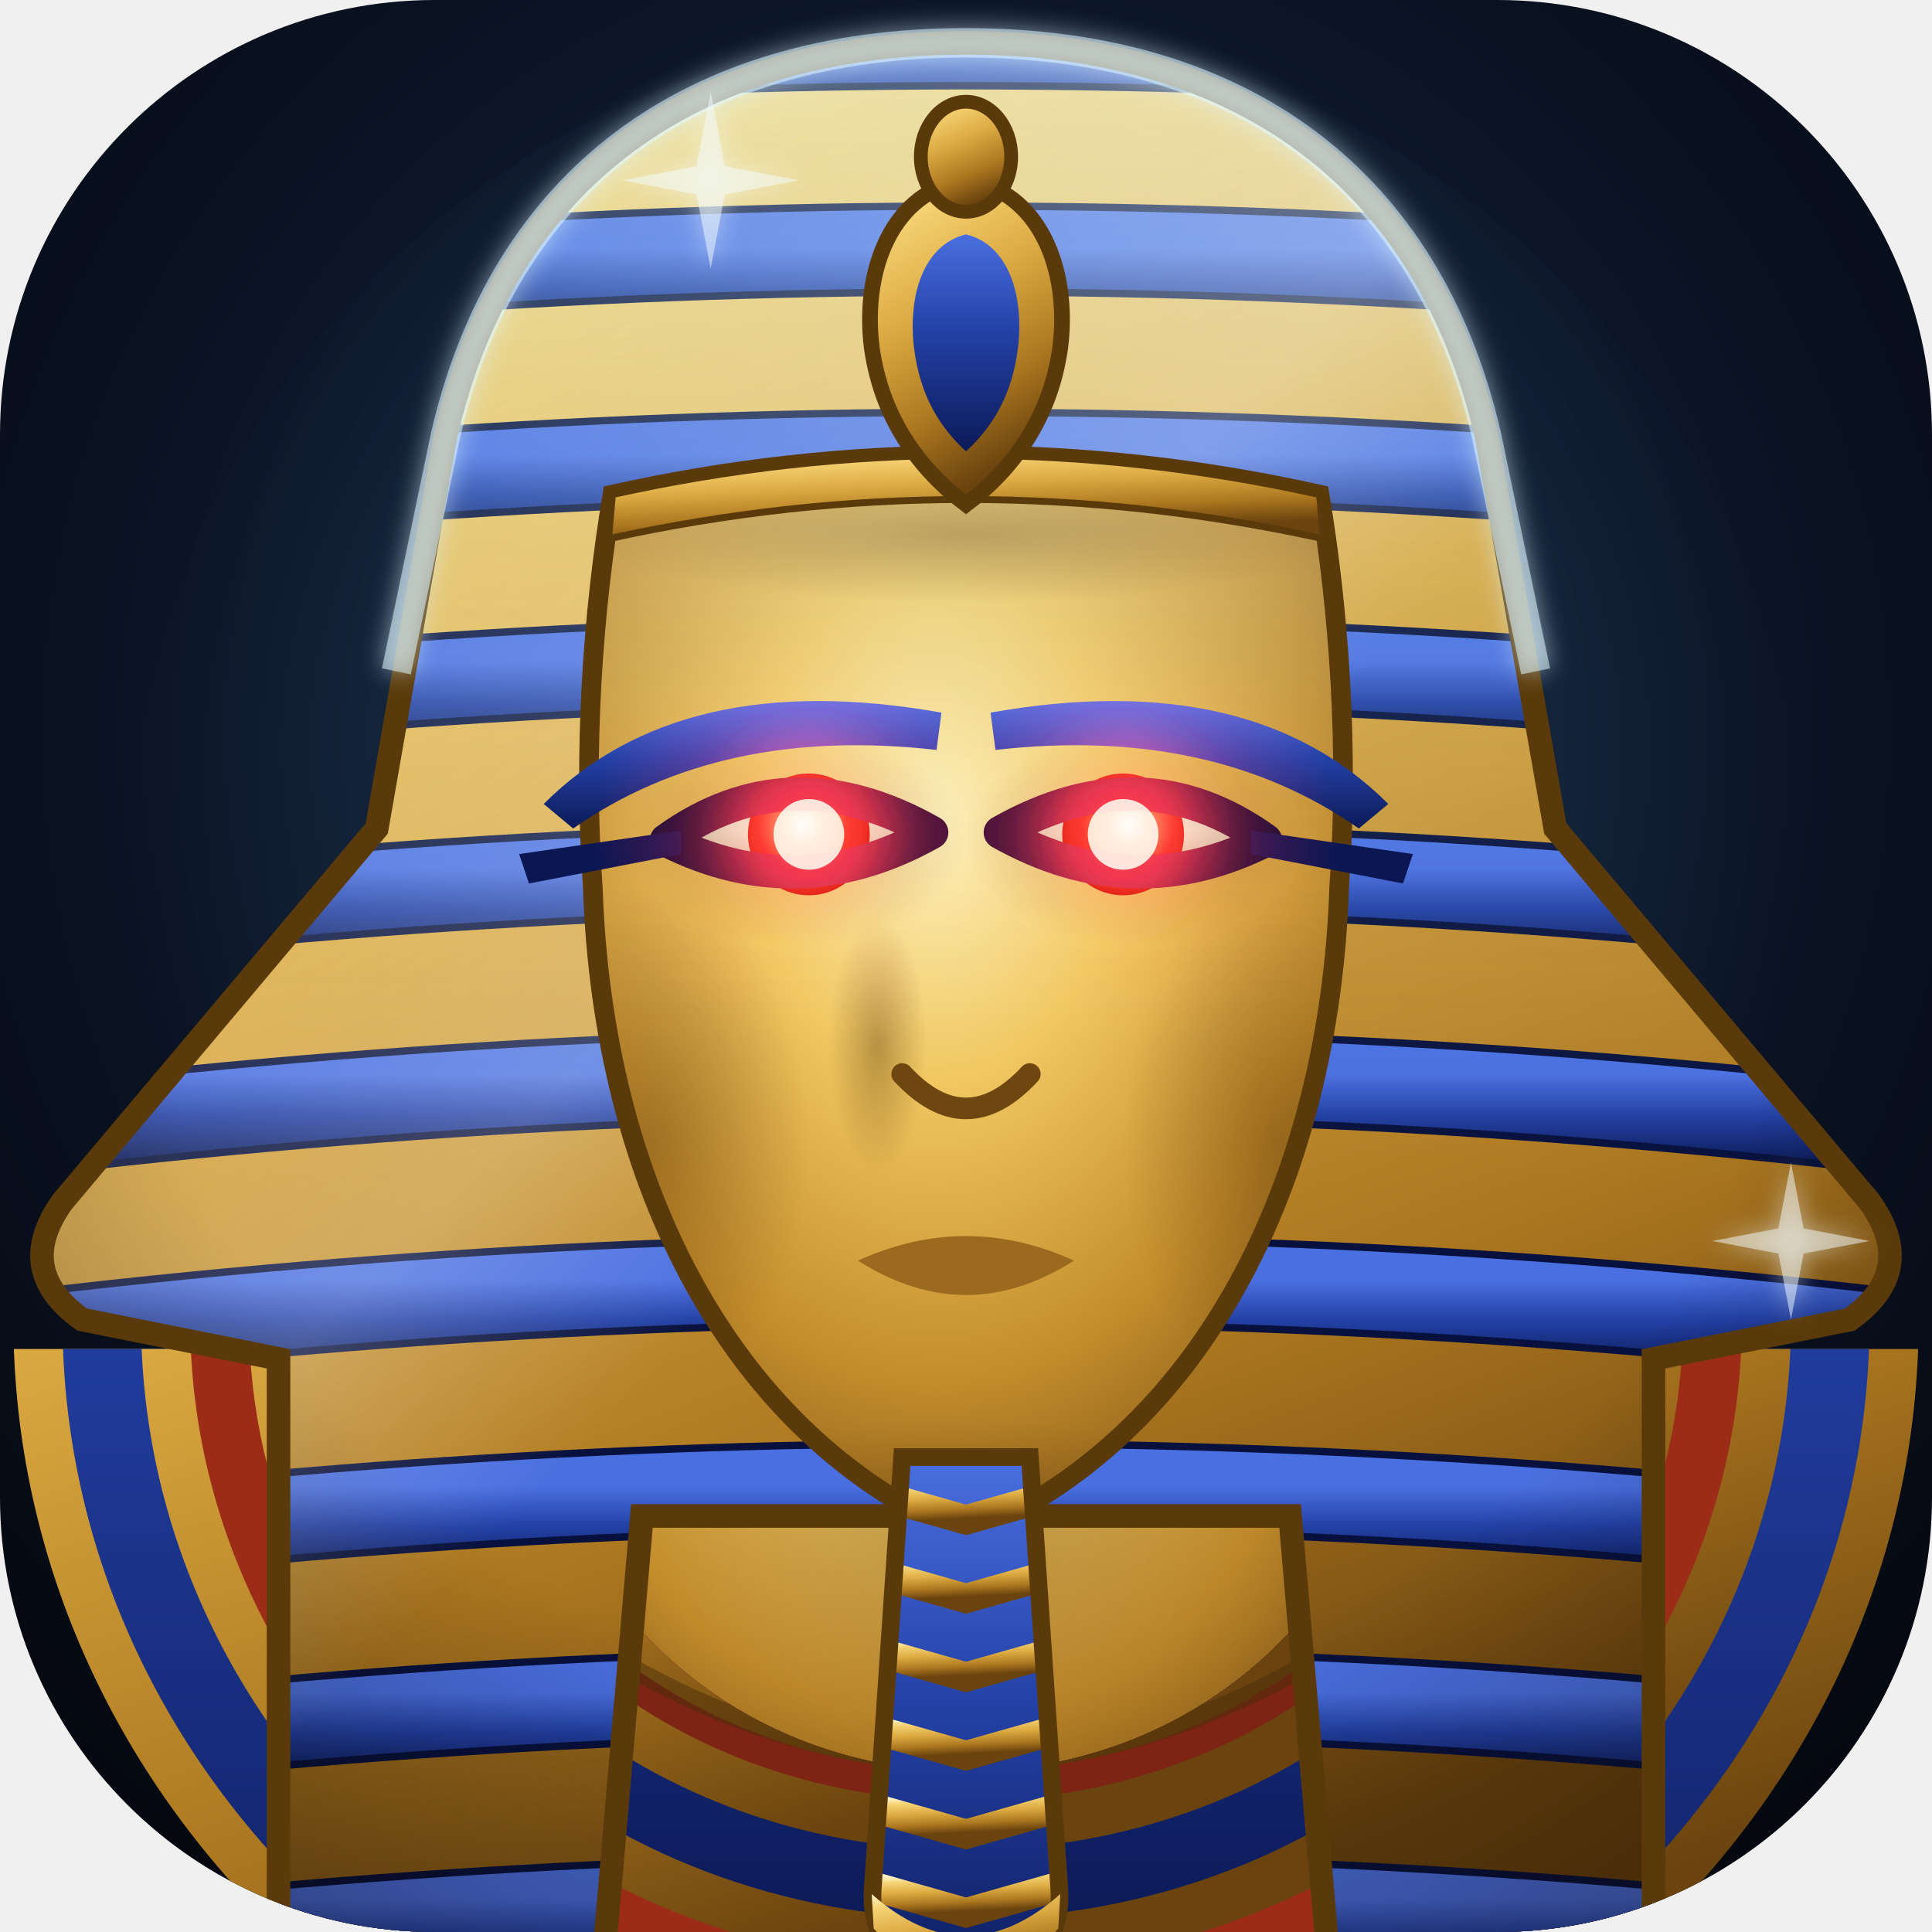
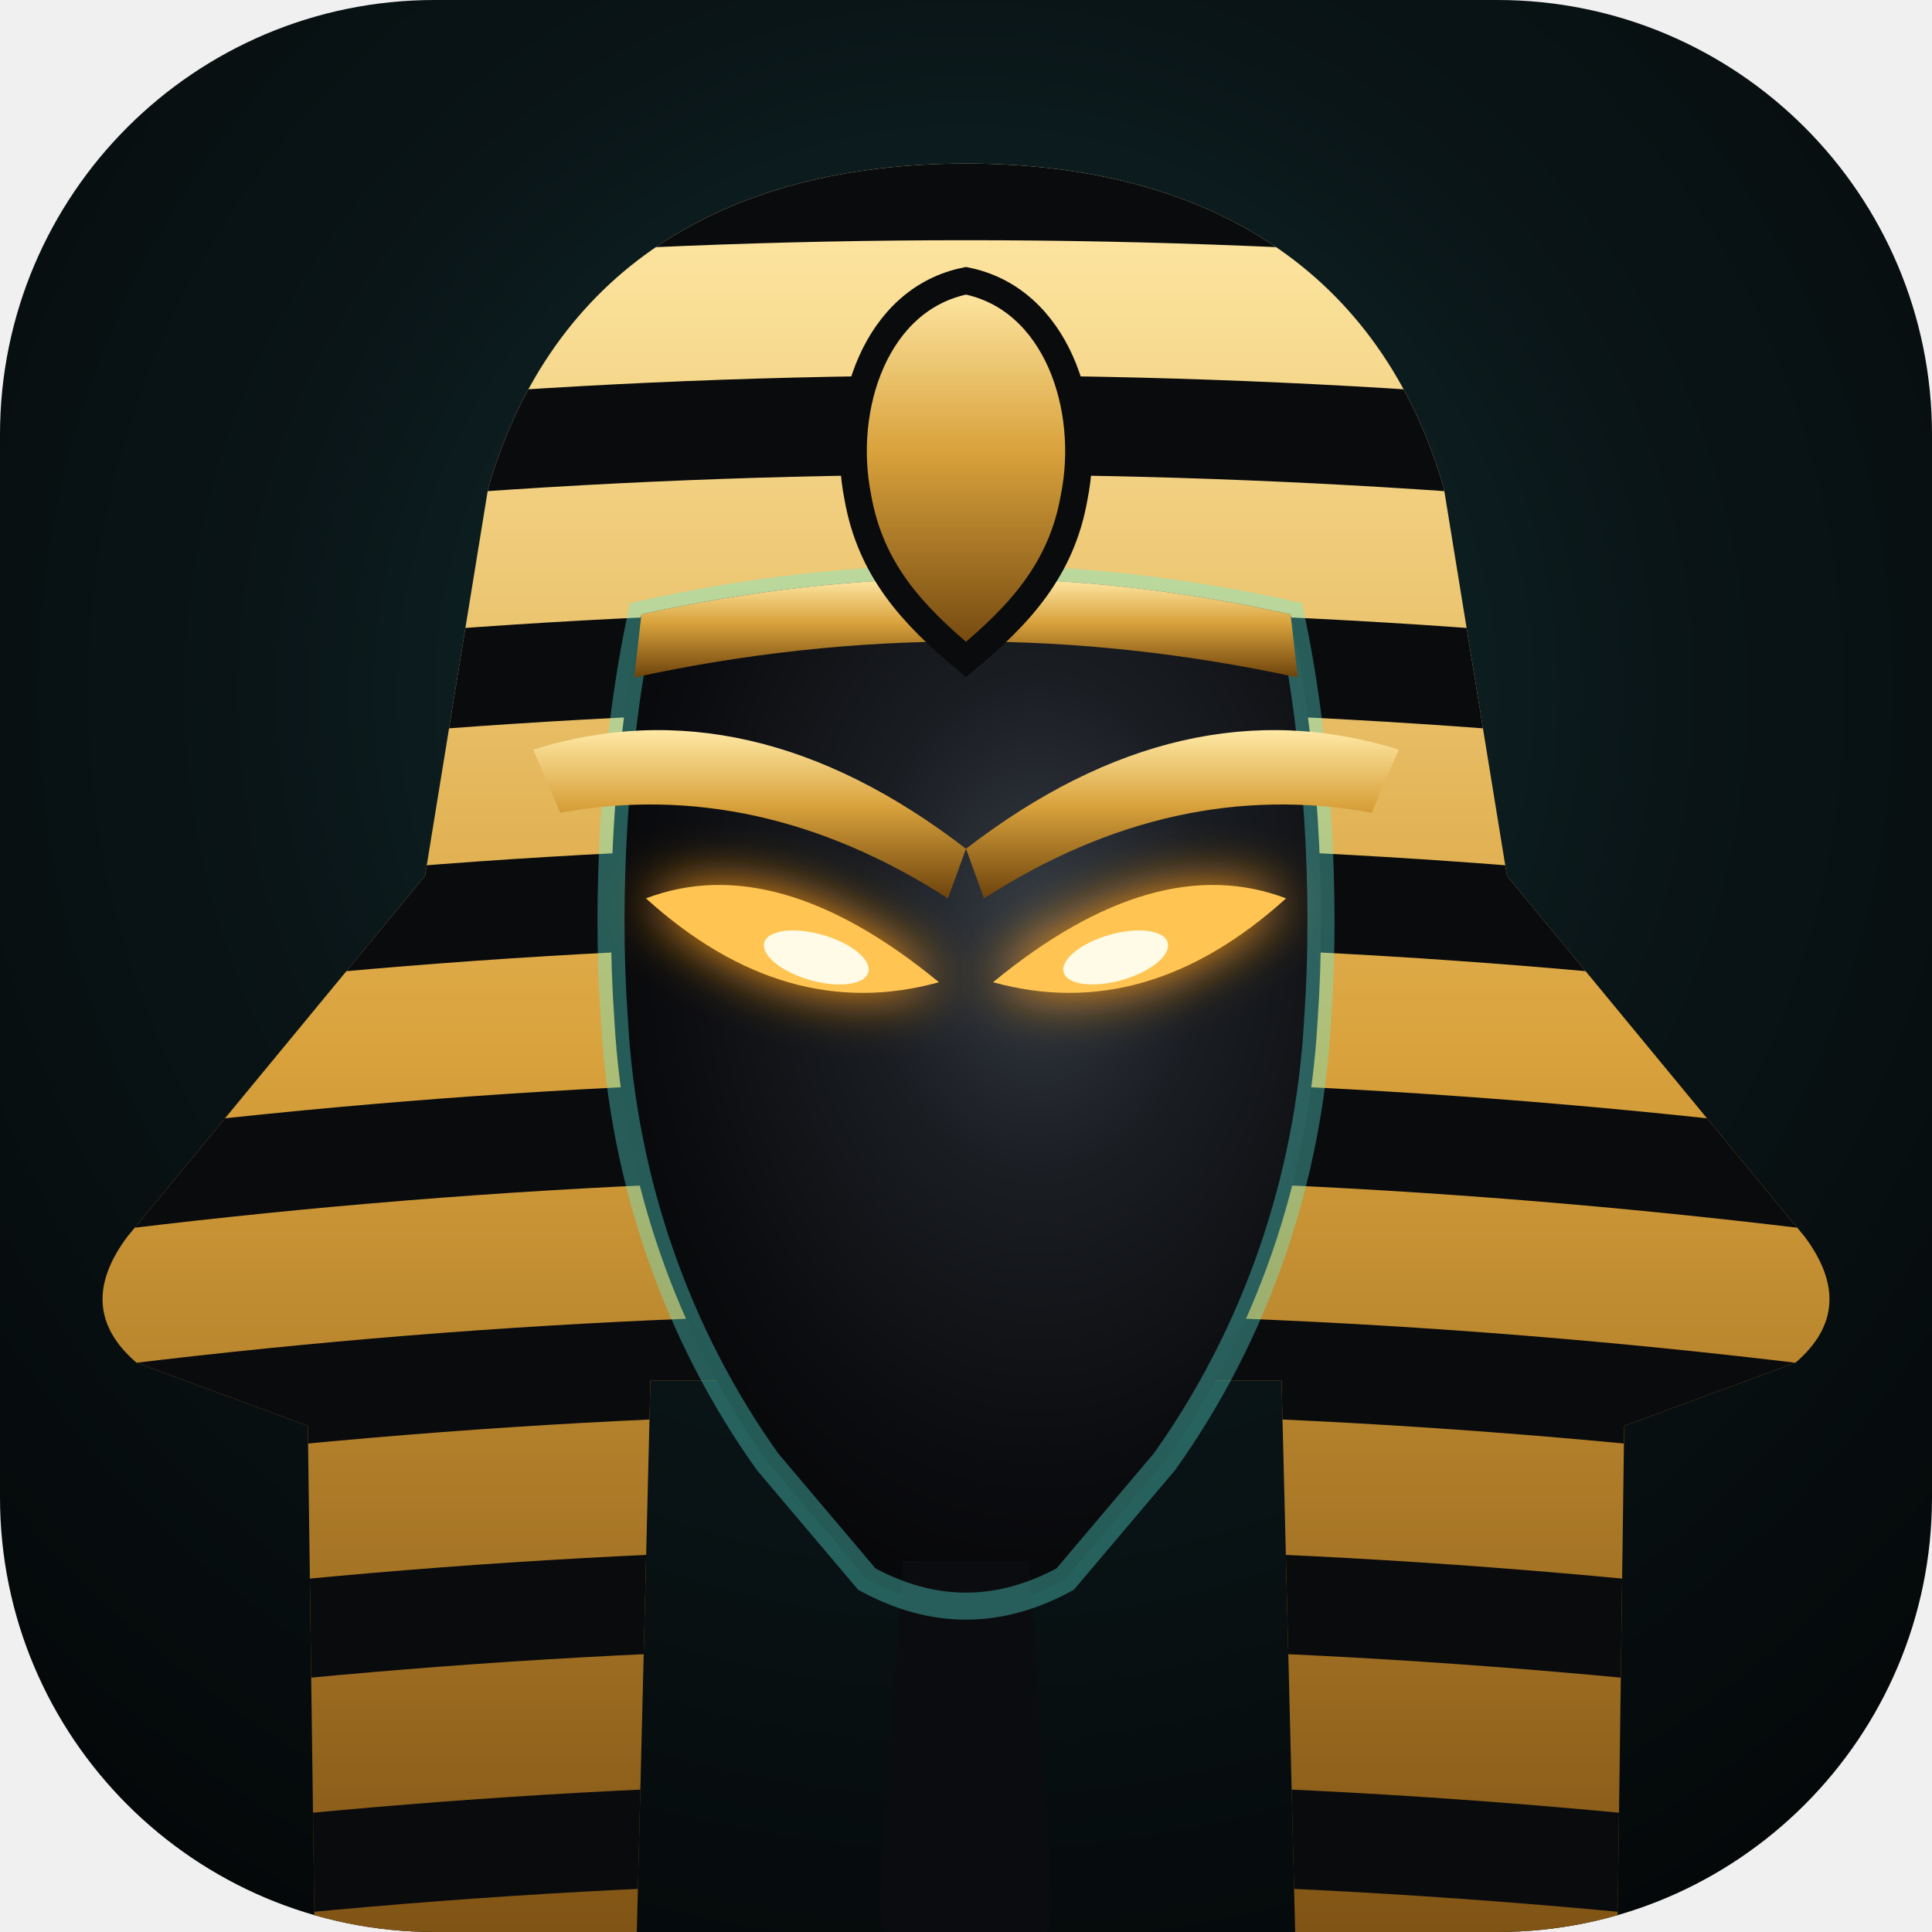
<svg xmlns="http://www.w3.org/2000/svg" viewBox="0 0 240 240" aria-hidden="true">
  <defs>
-     <linearGradient id="f-gold" x1="0" y1="0" x2="0.35" y2="1">
-       <stop offset="0" stop-color="#fff3c4" />
-       <stop offset="0.16" stop-color="#f5d273" />
-       <stop offset="0.45" stop-color="#dcaa42" />
-       <stop offset="0.75" stop-color="#ad7820" />
-       <stop offset="1" stop-color="#6a430e" />
-     </linearGradient>
-     <radialGradient id="f-face" cx="0.46" cy="0.34" r="0.78">
-       <stop offset="0" stop-color="#fff0b8" />
-       <stop offset="0.3" stop-color="#f1c862" />
-       <stop offset="0.66" stop-color="#c48d2c" />
-       <stop offset="1" stop-color="#6e4610" />
-     </radialGradient>
-     <linearGradient id="f-lap" x1="0" y1="0" x2="0" y2="1">
-       <stop offset="0" stop-color="#4a6fe0" />
-       <stop offset="0.45" stop-color="#2341a6" />
-       <stop offset="1" stop-color="#0c1a58" />
-     </linearGradient>
-     <radialGradient id="f-scl" cx="0.5" cy="0.4" r="0.6">
-       <stop offset="0" stop-color="#f3ede0" />
-       <stop offset="1" stop-color="#a99b80" />
-     </radialGradient>
-     <radialGradient id="f-iris" cx="0.45" cy="0.42" r="0.6">
-       <stop offset="0" stop-color="#fff1e2" />
-       <stop offset="0.28" stop-color="#ff7253" />
-       <stop offset="0.62" stop-color="#e3141a" />
-       <stop offset="1" stop-color="#4d0004" />
-     </radialGradient>
-     <radialGradient id="f-halo">
-       <stop offset="0" stop-color="#ff3a22" stop-opacity="0.85" />
-       <stop offset="0.35" stop-color="#ff1e10" stop-opacity="0.35" />
-       <stop offset="1" stop-color="#ff0000" stop-opacity="0" />
-     </radialGradient>
-     <radialGradient id="f-shade" cx="0.5" cy="0.42" r="0.62">
-       <stop offset="0.55" stop-color="#000" stop-opacity="0" />
-       <stop offset="1" stop-color="#120800" stop-opacity="0.6" />
-     </radialGradient>
-     <linearGradient id="f-frost" x1="0" y1="0" x2="0" y2="1">
-       <stop offset="0" stop-color="#e6fbff" stop-opacity="0.42" />
-       <stop offset="0.28" stop-color="#bdefff" stop-opacity="0.12" />
-       <stop offset="0.55" stop-color="#bdefff" stop-opacity="0" />
-     </linearGradient>
-     <linearGradient id="f-sheen" x1="0" y1="0" x2="1" y2="1">
-       <stop offset="0.25" stop-color="#fff" stop-opacity="0" />
-       <stop offset="0.42" stop-color="#fff" stop-opacity="0.22" />
-       <stop offset="0.5" stop-color="#fff" stop-opacity="0" />
-     </linearGradient>
-     <radialGradient id="f-cheek" cx="0.5" cy="0.5" r="0.5">
-       <stop offset="0" stop-color="#5a3507" stop-opacity="0.38" />
-       <stop offset="1" stop-color="#5a3507" stop-opacity="0" />
-     </radialGradient>
-     <radialGradient id="f-bgg" cx="0.5" cy="0.38" r="0.75">
-       <stop offset="0" stop-color="#1a2c4d" />
-       <stop offset="0.6" stop-color="#0a1222" />
-       <stop offset="1" stop-color="#04060b" />
-     </radialGradient>
-     <radialGradient id="f-aura" cx="0.5" cy="0.45" r="0.5">
-       <stop offset="0" stop-color="#5fd8ff" stop-opacity="0.16" />
-       <stop offset="1" stop-color="#5fd8ff" stop-opacity="0" />
-     </radialGradient>
-     <filter id="f-bloom" x="-200%" y="-200%" width="500%" height="500%">
-       <feGaussianBlur stdDeviation="3.2" />
-     </filter>
-     <filter id="f-soft" x="-100%" y="-100%" width="300%" height="300%">
-       <feGaussianBlur stdDeviation="1.2" result="b" />
-       <feMerge>
-         <feMergeNode in="b" />
-         <feMergeNode in="SourceGraphic" />
-       </feMerge>
-     </filter>
-     <filter id="f-drop" x="-20%" y="-20%" width="140%" height="140%">
-       <feDropShadow dx="0" dy="4" stdDeviation="5" flood-color="#000" flood-opacity="0.55" />
+     <linearGradient id="f-gold" x1="0" y1="0" x2="0.3" y2="1">
+       <stop offset="0" stop-color="#ffeab0" />
+       <stop offset="0.12" stop-color="#ecbd55" />
+       <stop offset="0.36" stop-color="#bb8326" />
+       <stop offset="0.66" stop-color="#734810" />
+       <stop offset="1" stop-color="#2a1803" />
+     </linearGradient>
+     <linearGradient id="f-goldB" x1="0" y1="0" x2="0" y2="1">
+       <stop offset="0" stop-color="#ffe9a6" />
+       <stop offset="0.45" stop-color="#d9a23c" />
+       <stop offset="1" stop-color="#6d430c" />
+     </linearGradient>
+     <linearGradient id="f-jet" x1="0" y1="0" x2="0" y2="1">
+       <stop offset="0" stop-color="#2b2f36" />
+       <stop offset="0.35" stop-color="#0d0f13" />
+       <stop offset="1" stop-color="#020203" />
+     </linearGradient>
+     <radialGradient id="f-obs" cx="0.6" cy="0.34" r="0.8">
+       <stop offset="0" stop-color="#363c44" />
+       <stop offset="0.3" stop-color="#1a1d22" />
+       <stop offset="0.66" stop-color="#0b0c0f" />
+       <stop offset="1" stop-color="#030304" />
+     </radialGradient>
+     <linearGradient id="f-neck" x1="0" y1="0" x2="0" y2="1">
+       <stop offset="0" stop-color="#020203" />
+       <stop offset="0.5" stop-color="#0d0f12" />
+       <stop offset="1" stop-color="#15181c" />
+     </linearGradient>
+     <linearGradient id="f-rim" x1="0" y1="0" x2="1" y2="0">
+       <stop offset="0" stop-color="#5cf2e6" stop-opacity="0.95" />
+       <stop offset="0.3" stop-color="#3fd6cf" stop-opacity="0" />
+       <stop offset="0.72" stop-color="#ffb347" stop-opacity="0" />
+       <stop offset="1" stop-color="#ffbe5c" stop-opacity="0.85" />
+     </linearGradient>
+     <linearGradient id="f-tealWash" x1="0" y1="0" x2="1" y2="0">
+       <stop offset="0" stop-color="#2fd0c8" stop-opacity="0.38" />
+       <stop offset="0.4" stop-color="#2fd0c8" stop-opacity="0" />
+     </linearGradient>
+     <linearGradient id="f-warmWash" x1="1" y1="0" x2="0" y2="0">
+       <stop offset="0" stop-color="#ff9a2a" stop-opacity="0.3" />
+       <stop offset="0.42" stop-color="#ff9a2a" stop-opacity="0" />
+     </linearGradient>
+     <radialGradient id="f-hdShade" cx="0.56" cy="0.2" r="0.85">
+       <stop offset="0.18" stop-color="#000" stop-opacity="0" />
+       <stop offset="0.55" stop-color="#060300" stop-opacity="0.42" />
+       <stop offset="0.85" stop-color="#000" stop-opacity="0.78" />
+       <stop offset="1" stop-color="#000" stop-opacity="0.9" />
+     </radialGradient>
+     <linearGradient id="f-lapL" x1="0" y1="0" x2="1" y2="0">
+       <stop offset="0" stop-color="#000" stop-opacity="0.1" />
+       <stop offset="0.35" stop-color="#000" stop-opacity="0" />
+       <stop offset="0.7" stop-color="#000" stop-opacity="0.25" />
+       <stop offset="1" stop-color="#000" stop-opacity="0.75" />
+     </linearGradient>
+     <linearGradient id="f-ridge" x1="0" y1="0" x2="0" y2="1">
+       <stop offset="0" stop-color="#5a646c" />
+       <stop offset="0.35" stop-color="#262b31" />
+       <stop offset="1" stop-color="#08090b" />
+     </linearGradient>
+     <radialGradient id="f-dark" cx="0.5" cy="0.5" r="0.5">
+       <stop offset="0" stop-color="#000" stop-opacity="0.92" />
+       <stop offset="0.55" stop-color="#000" stop-opacity="0.55" />
+       <stop offset="1" stop-color="#000" stop-opacity="0" />
+     </radialGradient>
+     <radialGradient id="f-hiCool" cx="0.5" cy="0.5" r="0.5">
+       <stop offset="0" stop-color="#bfe9ec" stop-opacity="0.5" />
+       <stop offset="1" stop-color="#bfe9ec" stop-opacity="0" />
+     </radialGradient>
+     <radialGradient id="f-hiWarm" cx="0.5" cy="0.5" r="0.5">
+       <stop offset="0" stop-color="#ffc879" stop-opacity="0.42" />
+       <stop offset="1" stop-color="#ffc879" stop-opacity="0" />
+     </radialGradient>
+     <linearGradient id="f-fadeOut" x1="0" y1="0" x2="0" y2="1">
+       <stop offset="0.8" stop-color="#fff" />
+       <stop offset="0.99" stop-color="#fff" stop-opacity="0" />
+     </linearGradient>
+     <radialGradient id="f-iris" cx="0.5" cy="0.5" r="0.5">
+       <stop offset="0" stop-color="#fffbe8" />
+       <stop offset="0.28" stop-color="#ffe08a" />
+       <stop offset="0.6" stop-color="#ffa21f" />
+       <stop offset="1" stop-color="#b84a00" />
+     </radialGradient>
+     <linearGradient id="f-slit" x1="0" y1="0" x2="1" y2="0">
+       <stop offset="0" stop-color="#3a1800" />
+       <stop offset="0.45" stop-color="#d06a08" />
+       <stop offset="0.7" stop-color="#a04a02" />
+       <stop offset="1" stop-color="#2a1000" />
+     </linearGradient>
+     <radialGradient id="f-halo" cx="0.5" cy="0.5" r="0.5">
+       <stop offset="0" stop-color="#ffbd45" stop-opacity="0.95" />
+       <stop offset="0.22" stop-color="#ff9a22" stop-opacity="0.42" />
+       <stop offset="0.55" stop-color="#ff7a10" stop-opacity="0.1" />
+       <stop offset="1" stop-color="#ff6a00" stop-opacity="0" />
+     </radialGradient>
+     <linearGradient id="f-streak" x1="0" y1="0" x2="1" y2="0">
+       <stop offset="0" stop-color="#ffcf6e" stop-opacity="0" />
+       <stop offset="0.5" stop-color="#fff2c8" stop-opacity="1" />
+       <stop offset="1" stop-color="#ffcf6e" stop-opacity="0" />
+     </linearGradient>
+     <linearGradient id="f-sheen" x1="0" y1="0" x2="1" y2="0">
+       <stop offset="0" stop-color="#ffe9a8" stop-opacity="0" />
+       <stop offset="0.3" stop-color="#ffe9a8" stop-opacity="0.22" />
+       <stop offset="0.46" stop-color="#fff8e2" stop-opacity="0.7" />
+       <stop offset="0.5" stop-color="#ffffff" stop-opacity="1" />
+       <stop offset="0.54" stop-color="#fff8e2" stop-opacity="0.7" />
+       <stop offset="0.7" stop-color="#ffe9a8" stop-opacity="0.22" />
+       <stop offset="1" stop-color="#ffe9a8" stop-opacity="0" />
+     </linearGradient>
+     <radialGradient id="f-bgg" cx="0.5" cy="0.36" r="0.8">
+       <stop offset="0" stop-color="#123236" />
+       <stop offset="0.45" stop-color="#0a1517" />
+       <stop offset="1" stop-color="#030506" />
+     </radialGradient>
+     <radialGradient id="f-aura" cx="0.5" cy="0.5" r="0.5">
+       <stop offset="0" stop-color="#3fe0d4" stop-opacity="0.22" />
+       <stop offset="1" stop-color="#3fe0d4" stop-opacity="0" />
+     </radialGradient>
+     <radialGradient id="f-ember" cx="0.5" cy="0.5" r="0.5">
+       <stop offset="0" stop-color="#ff9a2a" stop-opacity="0.28" />
+       <stop offset="1" stop-color="#ff9a2a" stop-opacity="0" />
+     </radialGradient>
+     <filter id="f-blur05" x="-50%" y="-50%" width="200%" height="200%">
+       <feGaussianBlur stdDeviation="0.45" />
+     </filter>
+     <filter id="f-blur1" x="-50%" y="-50%" width="200%" height="200%">
+       <feGaussianBlur stdDeviation="1" />
+     </filter>
+     <filter id="f-blur2" x="-50%" y="-50%" width="200%" height="200%">
+       <feGaussianBlur stdDeviation="2.2" />
+     </filter>
+     <filter id="f-blur4" x="-80%" y="-80%" width="260%" height="260%">
+       <feGaussianBlur stdDeviation="4" />
+     </filter>
+     <filter id="f-bloom" x="-300%" y="-300%" width="700%" height="700%">
+       <feGaussianBlur stdDeviation="3" />
+     </filter>
+     <filter id="f-bevel" x="-5%" y="-5%" width="110%" height="110%" color-interpolation-filters="sRGB">
+       <feGaussianBlur in="SourceAlpha" stdDeviation="1.6" result="b" />
+       <feSpecularLighting in="b" surfaceScale="3" specularConstant="0.9" specularExponent="22" lighting-color="#fff1c8" result="sp">
+         <feDistantLight azimuth="235" elevation="38" />
+       </feSpecularLighting>
+       <feComposite in="sp" in2="SourceAlpha" operator="in" result="spc" />
+       <feComposite in="SourceGraphic" in2="spc" operator="arithmetic" k1="0" k2="1" k3="0.75" k4="0" />
+     </filter>
+     <filter id="f-leaf" filterUnits="userSpaceOnUse" x="0" y="0" width="240" height="240" color-interpolation-filters="sRGB">
+       <feTurbulence type="fractalNoise" baseFrequency="0.14 0.32" numOctaves="3" seed="7" result="n" />
+       <feSpecularLighting in="n" surfaceScale="3.2" specularConstant="1" specularExponent="16" lighting-color="#fff0c4" result="l">
+         <fePointLight x="190" y="10" z="70" />
+       </feSpecularLighting>
+       <feComposite in="l" in2="SourceAlpha" operator="in" />
+     </filter>
+     <filter id="f-stone" filterUnits="userSpaceOnUse" x="0" y="0" width="240" height="240" color-interpolation-filters="sRGB">
+       <feTurbulence type="fractalNoise" baseFrequency="1.3" numOctaves="2" seed="3" result="n" />
+       <feDiffuseLighting in="n" surfaceScale="1.6" diffuseConstant="1" lighting-color="#9ccfd0" result="d">
+         <feDistantLight azimuth="140" elevation="52" />
+       </feDiffuseLighting>
+       <feComposite in="d" in2="SourceAlpha" operator="in" />
    </filter>
    <clipPath id="f-hd">
-       <path d="M120 16C148 16 167 30 173 56L180 96L212 134Q217 141 210 146L190 150L190 222Q174 228 158 224L153 166L87 166L82 224Q66 228 50 222L50 150L30 146Q23 141 28 134L60 96L67 56C73 30 92 16 120 16Z" />
+       <path d="M120 11C147 11 166 23 173 47L180 90L213 130Q219 138 212 144L193 151L192 226Q174 232 157 227L155 146L85 146L83 227Q66 232 48 226L47 151L28 144Q21 138 27 130L60 90L67 47C74 23 93 11 120 11Z" />
+     </clipPath>
+     <clipPath id="f-fc">
+       <path d="M84 61Q120 53 156 61C159 75 160 92 159 106C158 124 152 141 142 155L131 168Q120 174 109 168L98 155C88 141 82 124 81 106C80 92 81 75 84 61Z" />
    </clipPath>
    <clipPath id="f-bd">
-       <path d="M113.5 160L126.5 160L129.5 204Q130 212 120 216Q110 212 110.5 204Z" />
+       <path d="M113 166L127 166L129.5 203Q130 211 120 215Q110 211 110.5 203Z" />
    </clipPath>
    <clipPath id="f-col">
-       <path clip-rule="evenodd" d="M0 149H240V240H0ZM120 150m-44 0a44 42 0 1 0 88 0a44 42 0 1 0 -88 0Z" />
+       <path clip-rule="evenodd" d="M0 150H240V240H0ZM120 151m-40 0a40 40 0 1 0 80 0a40 40 0 1 0 -80 0Z" />
+     </clipPath>
+     <clipPath id="f-eye">
+       <path d="M84.5 92.5Q99 87 117 101.8Q100 106.5 84.5 92.5Z" />
    </clipPath>
    <clipPath id="f-tile">
      <rect width="240" height="240" rx="54" />
    </clipPath>
-     <clipPath id="f-fc">
-       <path d="M84 62Q120 54 156 62C158 74 159 88 158 102C157 132 144 158 120 168C96 158 83 132 82 102C81 88 82 74 84 62Z" />
-     </clipPath>
+     <mask id="f-fade" maskUnits="userSpaceOnUse" x="-20" y="-20" width="280" height="280">
+       <rect x="-20" y="-20" width="280" height="280" fill="url(#f-fadeOut)" />
+     </mask>
+     <mask id="f-goldOnly" maskUnits="userSpaceOnUse" x="0" y="0" width="240" height="240">
+       <path d="M120 11C147 11 166 23 173 47L180 90L213 130Q219 138 212 144L193 151L192 226Q174 232 157 227L155 146L85 146L83 227Q66 232 48 226L47 151L28 144Q21 138 27 130L60 90L67 47C74 23 93 11 120 11Z" fill="#fff" />
+       <path d="M-4 18.5Q120 -1.5 244 18.5L244 29.5Q120 9.5 -4 29.5Z" fill="#000" />
+       <path d="M-4 44.5Q120 24.5 244 44.5L244 55.5Q120 35.5 -4 55.5Z" fill="#000" />
+       <path d="M-4 70.5Q120 50.5 244 70.5L244 81.5Q120 61.5 -4 81.5Z" fill="#000" />
+       <path d="M-4 96.5Q120 76.5 244 96.5L244 107.5Q120 87.5 -4 107.5Z" fill="#000" />
+       <path d="M-4 122.5Q120 102.5 244 122.5L244 133.5Q120 113.5 -4 133.5Z" fill="#000" />
+       <path d="M-4 148.5Q120 128.5 244 148.5L244 159.5Q120 139.5 -4 159.5Z" fill="#000" />
+       <path d="M-4 174.5Q120 154.5 244 174.5L244 185.5Q120 165.5 -4 185.5Z" fill="#000" />
+       <path d="M-4 200.5Q120 180.5 244 200.5L244 211.5Q120 191.5 -4 211.5Z" fill="#000" />
+       <path d="M-4 226.5Q120 206.5 244 226.5L244 237.5Q120 217.5 -4 237.5Z" fill="#000" />
+       <path d="M84 61Q120 53 156 61C159 75 160 92 159 106C158 124 152 141 142 155L131 168Q120 174 109 168L98 155C88 141 82 124 81 106C80 92 81 75 84 61Z" fill="#000" />
+       <path d="M84 140L156 140L158 200L82 200Z" fill="#000" />
+       <path d="M84 61Q120 53 156 61L156.6 66Q120 58 83.4 66Z" fill="#fff" />
+     </mask>
  </defs>
  <rect width="240" height="240" rx="54" fill="url(#f-bgg)" />
-   <circle cx="120" cy="108" r="104" fill="url(#f-aura)" />
  <g clip-path="url(#f-tile)">
-     <g transform="translate(-26.4 -14.2) scale(1.22)">
-       <g data-part="breath">
-         <g>
-           <path d="M88 132L152 132L154 196L86 196Z" fill="url(#f-face)" />
-           <rect x="86" y="132" width="68" height="64" fill="url(#f-cheek)" />
-           <g clip-path="url(#f-col)">
-             <ellipse cx="120" cy="146" rx="97" ry="90" fill="url(#f-gold)" />
-             <ellipse cx="120" cy="146" rx="92" ry="85" fill="url(#f-lap)" />
-             <ellipse cx="120" cy="146" rx="84" ry="77" fill="url(#f-gold)" />
-             <ellipse cx="120" cy="146" rx="79" ry="72" fill="#9c2c18" />
-             <ellipse cx="120" cy="146" rx="73" ry="66" fill="url(#f-gold)" />
-             <ellipse cx="120" cy="146" rx="68" ry="61" fill="url(#f-lap)" />
-             <ellipse cx="120" cy="146" rx="61" ry="54" fill="url(#f-gold)" />
-             <ellipse cx="120" cy="146" rx="56" ry="49" fill="#7d2414" />
-             <ellipse cx="120" cy="146" rx="53" ry="46" fill="url(#f-gold)" />
-           </g>
-           <path d="M67 168Q120 214 173 168" fill="none" stroke="#4a2e08" stroke-opacity="0.5" stroke-width="2" clip-path="url(#f-col)" />
-           <path d="M120 16C148 16 167 30 173 56L180 96L212 134Q217 141 210 146L190 150L190 222Q174 228 158 224L153 166L87 166L82 224Q66 228 50 222L50 150L30 146Q23 141 28 134L60 96L67 56C73 30 92 16 120 16Z" fill="url(#f-gold)" />
-           <g clip-path="url(#f-hd)">
-             <g>
-               <path d="M0 4Q120 -14 240 4" fill="none" stroke="#08113d" stroke-width="9.5" />
-               <path d="M0 4Q120 -14 240 4" fill="none" stroke="url(#f-lap)" stroke-width="8" />
-             </g>
-             <g>
-               <path d="M0 25Q120 7 240 25" fill="none" stroke="#08113d" stroke-width="9.5" />
-               <path d="M0 25Q120 7 240 25" fill="none" stroke="url(#f-lap)" stroke-width="8" />
-             </g>
-             <g>
-               <path d="M0 46Q120 28 240 46" fill="none" stroke="#08113d" stroke-width="9.5" />
-               <path d="M0 46Q120 28 240 46" fill="none" stroke="url(#f-lap)" stroke-width="8" />
-             </g>
-             <g>
-               <path d="M0 67Q120 49 240 67" fill="none" stroke="#08113d" stroke-width="9.5" />
-               <path d="M0 67Q120 49 240 67" fill="none" stroke="url(#f-lap)" stroke-width="8" />
-             </g>
-             <g>
-               <path d="M0 88Q120 70 240 88" fill="none" stroke="#08113d" stroke-width="9.5" />
-               <path d="M0 88Q120 70 240 88" fill="none" stroke="url(#f-lap)" stroke-width="8" />
-             </g>
-             <g>
-               <path d="M0 109Q120 91 240 109" fill="none" stroke="#08113d" stroke-width="9.5" />
-               <path d="M0 109Q120 91 240 109" fill="none" stroke="url(#f-lap)" stroke-width="8" />
-             </g>
-             <g>
-               <path d="M0 130Q120 112 240 130" fill="none" stroke="#08113d" stroke-width="9.5" />
-               <path d="M0 130Q120 112 240 130" fill="none" stroke="url(#f-lap)" stroke-width="8" />
-             </g>
-             <g>
-               <path d="M0 151Q120 133 240 151" fill="none" stroke="#08113d" stroke-width="9.5" />
-               <path d="M0 151Q120 133 240 151" fill="none" stroke="url(#f-lap)" stroke-width="8" />
-             </g>
-             <g>
-               <path d="M0 172Q120 154 240 172" fill="none" stroke="#08113d" stroke-width="9.5" />
-               <path d="M0 172Q120 154 240 172" fill="none" stroke="url(#f-lap)" stroke-width="8" />
-             </g>
-             <g>
-               <path d="M0 193Q120 175 240 193" fill="none" stroke="#08113d" stroke-width="9.5" />
-               <path d="M0 193Q120 175 240 193" fill="none" stroke="url(#f-lap)" stroke-width="8" />
-             </g>
-             <g>
-               <path d="M0 214Q120 196 240 214" fill="none" stroke="#08113d" stroke-width="9.5" />
-               <path d="M0 214Q120 196 240 214" fill="none" stroke="url(#f-lap)" stroke-width="8" />
-             </g>
-             <g>
-               <path d="M0 235Q120 217 240 235" fill="none" stroke="#08113d" stroke-width="9.5" />
-               <path d="M0 235Q120 217 240 235" fill="none" stroke="url(#f-lap)" stroke-width="8" />
-             </g>
-             <rect width="240" height="240" fill="url(#f-shade)" />
-             <rect width="240" height="240" fill="url(#f-frost)" />
-             <rect width="240" height="240" fill="url(#f-sheen)" />
-           </g>
-           <path d="M120 16C148 16 167 30 173 56L180 96L212 134Q217 141 210 146L190 150L190 222Q174 228 158 224L153 166L87 166L82 224Q66 228 50 222L50 150L30 146Q23 141 28 134L60 96L67 56C73 30 92 16 120 16Z" fill="none" stroke="#5a3a0a" stroke-width="2.4" />
-           <path d="M62 80L67 56C73 30 92 16 120 16C148 16 167 30 173 56L178 80" fill="none" stroke="#dff8ff" stroke-opacity="0.55" stroke-width="3" filter="url(#f-soft)" />
-           <path d="M84 62Q120 54 156 62C158 74 159 88 158 102C157 132 144 158 120 168C96 158 83 132 82 102C81 88 82 74 84 62Z" fill="url(#f-face)" />
-           <g clip-path="url(#f-fc)">
-             <ellipse cx="88" cy="128" rx="16" ry="26" fill="url(#f-cheek)" />
-             <ellipse cx="152" cy="128" rx="16" ry="26" fill="url(#f-cheek)" />
-             <ellipse cx="120" cy="170" rx="34" ry="14" fill="url(#f-cheek)" />
-             <ellipse cx="103" cy="97" rx="17" ry="11" fill="url(#f-cheek)" />
-             <ellipse cx="137" cy="97" rx="17" ry="11" fill="url(#f-cheek)" />
-             <ellipse cx="120" cy="66" rx="40" ry="7" fill="url(#f-cheek)" />
-             <ellipse cx="111" cy="118" rx="5" ry="13" fill="url(#f-cheek)" />
-             <rect x="80" y="54" width="80" height="120" fill="url(#f-frost)" opacity="0.6" />
-           </g>
-           <path d="M84 62Q120 54 156 62C158 74 159 88 158 102C157 132 144 158 120 168C96 158 83 132 82 102C81 88 82 74 84 62Z" fill="none" stroke="#5a3a0a" stroke-width="2" />
-           <path d="M84 62Q120 54 156 62L156.4 66.5Q120 58.5 83.6 66.5Z" fill="url(#f-gold)" stroke="#5a3a0a" stroke-width="0.7" />
-           <g>
-             <path d="M113.5 121Q120 128 126.5 121" fill="none" stroke="#6e460f" stroke-width="2.2" stroke-linecap="round" />
-             <path d="M109 140Q120 135 131 140Q120 147 109 140Z" fill="#9c6a1e" />
-           </g>
-           <g>
-             <path d="M77 93.5Q91 79.5 117.5 84.2L117 88Q95 85.5 80 96Z" fill="url(#f-lap)" stroke="#060c2c" stroke-width="0" />
-             <path d="M89.5 97.2Q102 88.2 116.5 96.4Q103 104 89.5 97.2Z" fill="url(#f-scl)" />
-             <circle cx="104" cy="96.6" r="6.2" fill="url(#f-iris)" />
-             <path d="M89.5 97.2Q102 88.2 116.5 96.4Q103 104 89.5 97.2Z" fill="none" stroke="#08103a" stroke-width="3.4" stroke-linejoin="round" />
-             <path d="M91 96.2L74.5 98.6L75.5 101.6L91 98.6Z" fill="#0b1752" />
-           </g>
-           <g transform="translate(240 0) scale(-1 1)">
-             <g>
-               <path d="M77 93.5Q91 79.5 117.5 84.2L117 88Q95 85.5 80 96Z" fill="url(#f-lap)" stroke="#060c2c" stroke-width="0" />
-               <path d="M89.5 97.2Q102 88.2 116.5 96.4Q103 104 89.5 97.2Z" fill="url(#f-scl)" />
-               <circle cx="104" cy="96.6" r="6.2" fill="url(#f-iris)" />
-               <path d="M89.5 97.2Q102 88.2 116.5 96.4Q103 104 89.5 97.2Z" fill="none" stroke="#08103a" stroke-width="3.4" stroke-linejoin="round" />
-               <path d="M91 96.2L74.5 98.6L75.5 101.6L91 98.6Z" fill="#0b1752" />
-             </g>
-           </g>
-           <path d="M113.5 160L126.5 160L129.5 204Q130 212 120 216Q110 212 110.5 204Z" fill="url(#f-lap)" />
-           <g clip-path="url(#f-bd)">
-             <path d="M108 163L120 166.4L132 163" fill="none" stroke="url(#f-gold)" stroke-width="3" />
-             <path d="M108 171L120 174.4L132 171" fill="none" stroke="url(#f-gold)" stroke-width="3" />
-             <path d="M108 179L120 182.4L132 179" fill="none" stroke="url(#f-gold)" stroke-width="3" />
-             <path d="M108 187L120 190.4L132 187" fill="none" stroke="url(#f-gold)" stroke-width="3" />
-             <path d="M108 195L120 198.4L132 195" fill="none" stroke="url(#f-gold)" stroke-width="3" />
-             <path d="M108 203L120 206.4L132 203" fill="none" stroke="url(#f-gold)" stroke-width="3" />
-             <path d="M108 211L120 214.4L132 211" fill="none" stroke="url(#f-gold)" stroke-width="3" />
-           </g>
-           <path d="M113.5 160L126.5 160L129.5 204Q130 212 120 216Q110 212 110.5 204Z" fill="none" stroke="#5a3a0a" stroke-width="1.8" />
-           <path d="M110.4 204.5Q120 213 129.6 204.5L129.4 208Q120 218.5 110.6 208Z" fill="url(#f-gold)" />
-           <g>
-             <path d="M120 30C127.4 31 130.6 39 129.6 47C128.6 54.2 124.8 59.4 120 63C115.2 59.4 111.4 54.2 110.4 47C109.4 39 112.6 31 120 30Z" fill="url(#f-gold)" stroke="#5a3a0a" stroke-width="1.6" />
-             <path d="M120 35.5C124.4 36.6 125.9 41.8 125.3 47C124.7 52 122.6 55.2 120 57.6C117.4 55.2 115.3 52 114.7 47C114.1 41.8 115.6 36.6 120 35.5Z" fill="url(#f-lap)" />
-             <ellipse cx="120" cy="27.6" rx="4.6" ry="5.6" fill="url(#f-gold)" stroke="#5a3a0a" stroke-width="1.4" />
-           </g>
-         </g>
-         <g data-part="eyes" opacity="1" style="mix-blend-mode:screen">
-           <circle cx="104" cy="96.6" r="22" fill="url(#f-halo)" />
-           <circle cx="104" cy="96.6" r="8.5" fill="#ff2d1c" filter="url(#f-bloom)" />
-           <circle cx="104" cy="96.6" r="3.6" fill="#ffe2d0" />
-         </g>
-         <g transform="translate(240 0) scale(-1 1)">
-           <g data-part="eyes" opacity="1" style="mix-blend-mode:screen">
-             <circle cx="104" cy="96.6" r="22" fill="url(#f-halo)" />
-             <circle cx="104" cy="96.6" r="8.5" fill="#ff2d1c" filter="url(#f-bloom)" />
-             <circle cx="104" cy="96.6" r="3.6" fill="#ffe2d0" />
-           </g>
-         </g>
-         <g fill="#f4fdff" filter="url(#f-soft)">
-           <path data-part="glint" d="M94 21L95.44 28.56L103 30L95.44 31.44L94 39L92.56 31.44L85 30L92.56 28.56Z" opacity="0.5" />
-           <path data-part="glint" d="M204 130L205.28 136.72L212 138L205.28 139.28L204 146L202.72 139.28L196 138L202.72 136.72Z" opacity="0.5" />
-         </g>
+     <g transform="translate(-14.4 8) scale(1.12)">
+       <path d="M120 11C147 11 166 23 173 47L180 90L213 130Q219 138 212 144L193 151L192 226Q174 232 157 227L155 146L85 146L83 227Q66 232 48 226L47 151L28 144Q21 138 27 130L60 90L67 47C74 23 93 11 120 11Z" fill="url(#f-goldB)" />
+       <g clip-path="url(#f-hd)">
+         <path d="M-4 18.5Q120 -1.5 244 18.5L244 29.5Q120 9.5 -4 29.5Z" fill="#0a0b0d" />
+         <path d="M-4 44.5Q120 24.5 244 44.5L244 55.5Q120 35.5 -4 55.5Z" fill="#0a0b0d" />
+         <path d="M-4 70.5Q120 50.5 244 70.5L244 81.5Q120 61.5 -4 81.5Z" fill="#0a0b0d" />
+         <path d="M-4 96.5Q120 76.5 244 96.5L244 107.5Q120 87.5 -4 107.5Z" fill="#0a0b0d" />
+         <path d="M-4 122.5Q120 102.5 244 122.5L244 133.5Q120 113.5 -4 133.5Z" fill="#0a0b0d" />
+         <path d="M-4 148.5Q120 128.5 244 148.5L244 159.5Q120 139.5 -4 159.5Z" fill="#0a0b0d" />
+         <path d="M-4 174.5Q120 154.5 244 174.5L244 185.5Q120 165.5 -4 185.5Z" fill="#0a0b0d" />
+         <path d="M-4 200.5Q120 180.5 244 200.5L244 211.5Q120 191.5 -4 211.5Z" fill="#0a0b0d" />
+         <path d="M-4 226.5Q120 206.5 244 226.5L244 237.5Q120 217.5 -4 237.5Z" fill="#0a0b0d" />
      </g>
+       <path d="M84 61Q120 53 156 61C159 75 160 92 159 106C158 124 152 141 142 155L131 168Q120 174 109 168L98 155C88 141 82 124 81 106C80 92 81 75 84 61Z" fill="url(#f-obs)" />
+       <path d="M113 166L127 166L129.5 203Q130 211 120 215Q110 211 110.5 203Z" fill="#0b0c0f" />
+       <path d="M84 61Q120 53 156 61C159 75 160 92 159 106C158 124 152 141 142 155L131 168Q120 174 109 168L98 155C88 141 82 124 81 106C80 92 81 75 84 61Z" fill="none" stroke="#5cf2e6" stroke-opacity="0.35" stroke-width="3" />
+       <path d="M84 61Q120 53 156 61L156.8 68Q120 60 83.2 68Z" fill="url(#f-goldB)" />
+       <g>
+         <path d="M72 82Q96 74.5 120 93L118 98.5Q97 85 75 89Z" transform="translate(0 -6)" fill="url(#f-goldB)" />
+         <path d="M84.5 92.5Q99 87 117 101.8Q100 106.5 84.5 92.5Z" fill="#ff9d1c" filter="url(#f-bloom)" />
+         <path d="M84.5 92.5Q99 87 117 101.8Q100 106.5 84.5 92.5Z" fill="#ffc451" />
+         <ellipse cx="103.6" cy="98.8" rx="6" ry="2.6" fill="#fffbe6" transform="rotate(16 102.6 98.2)" />
+       </g>
+       <g transform="translate(240 0) scale(-1 1)">
+         <path d="M72 82Q96 74.5 120 93L118 98.5Q97 85 75 89Z" transform="translate(0 -6)" fill="url(#f-goldB)" />
+         <path d="M84.5 92.5Q99 87 117 101.8Q100 106.5 84.5 92.5Z" fill="#ff9d1c" filter="url(#f-bloom)" />
+         <path d="M84.5 92.5Q99 87 117 101.8Q100 106.5 84.5 92.5Z" fill="#ffc451" />
+         <ellipse cx="103.6" cy="98.8" rx="6" ry="2.6" fill="#fffbe6" transform="rotate(16 102.6 98.2)" />
+       </g>
+       <path d="M120 24C130 26 134 38 132 48C130.6 56 126 61 120 66C114 61 109.4 56 108 48C106 38 110 26 120 24Z" fill="url(#f-goldB)" stroke="#0a0b0d" stroke-width="3" />
    </g>
  </g>
</svg>
